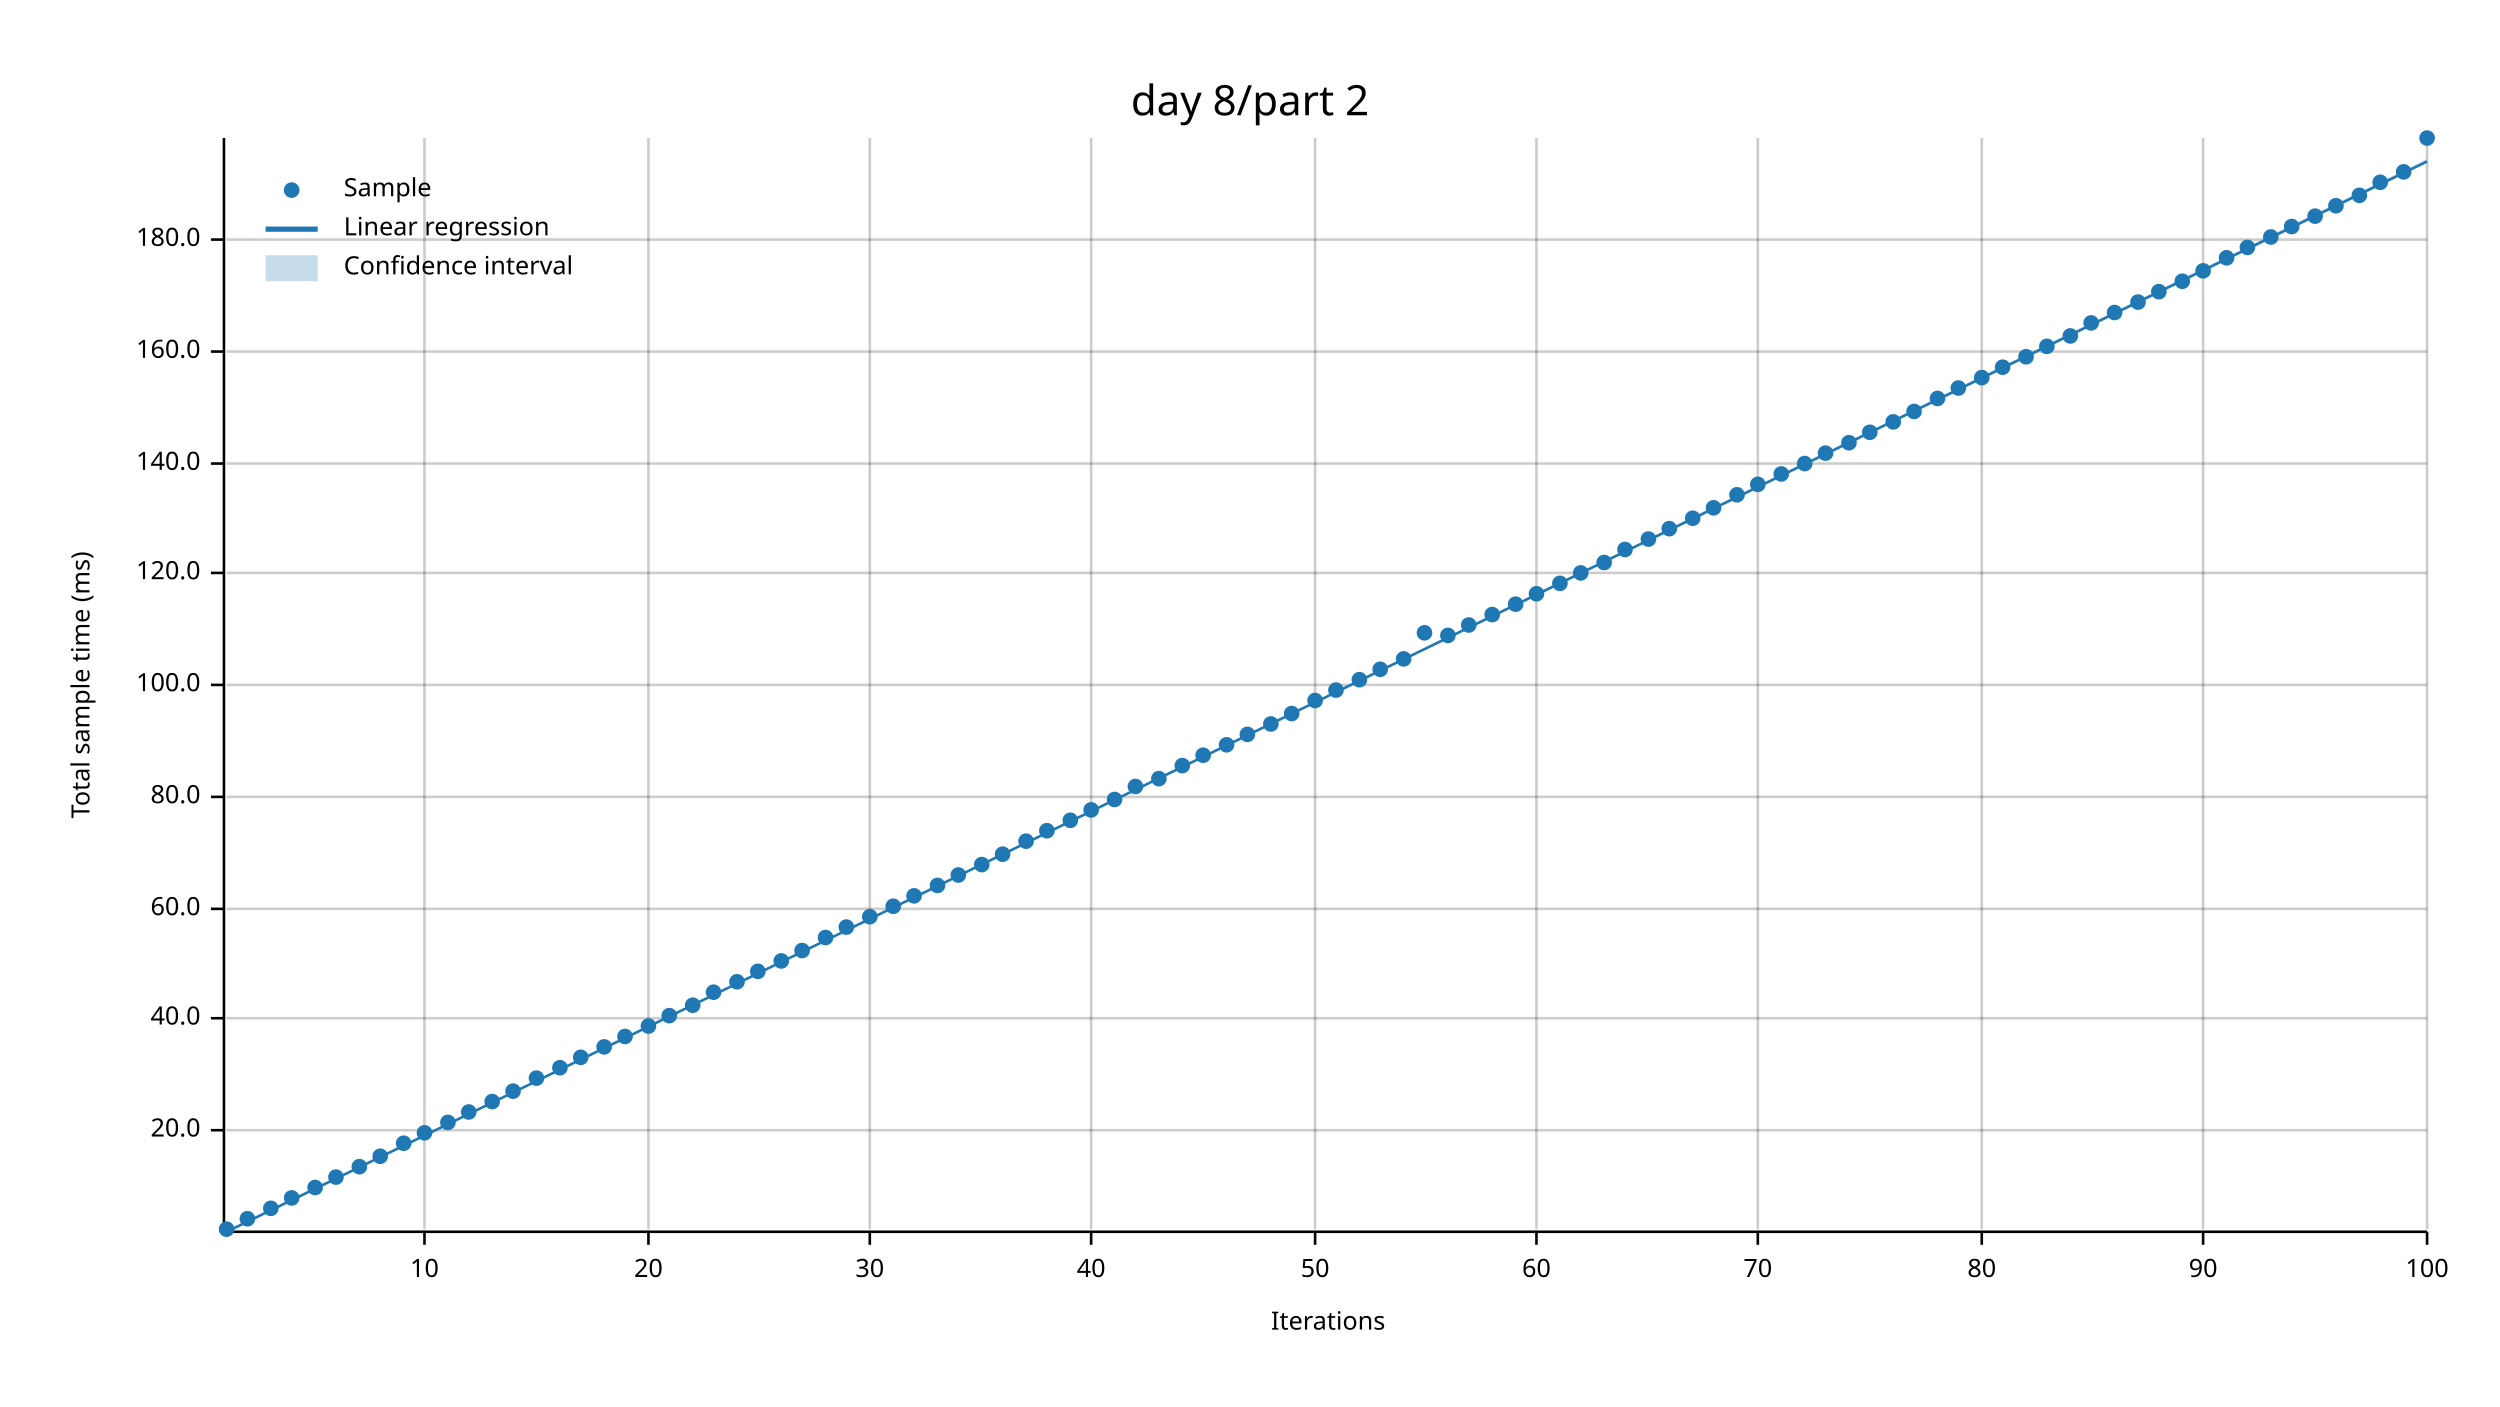
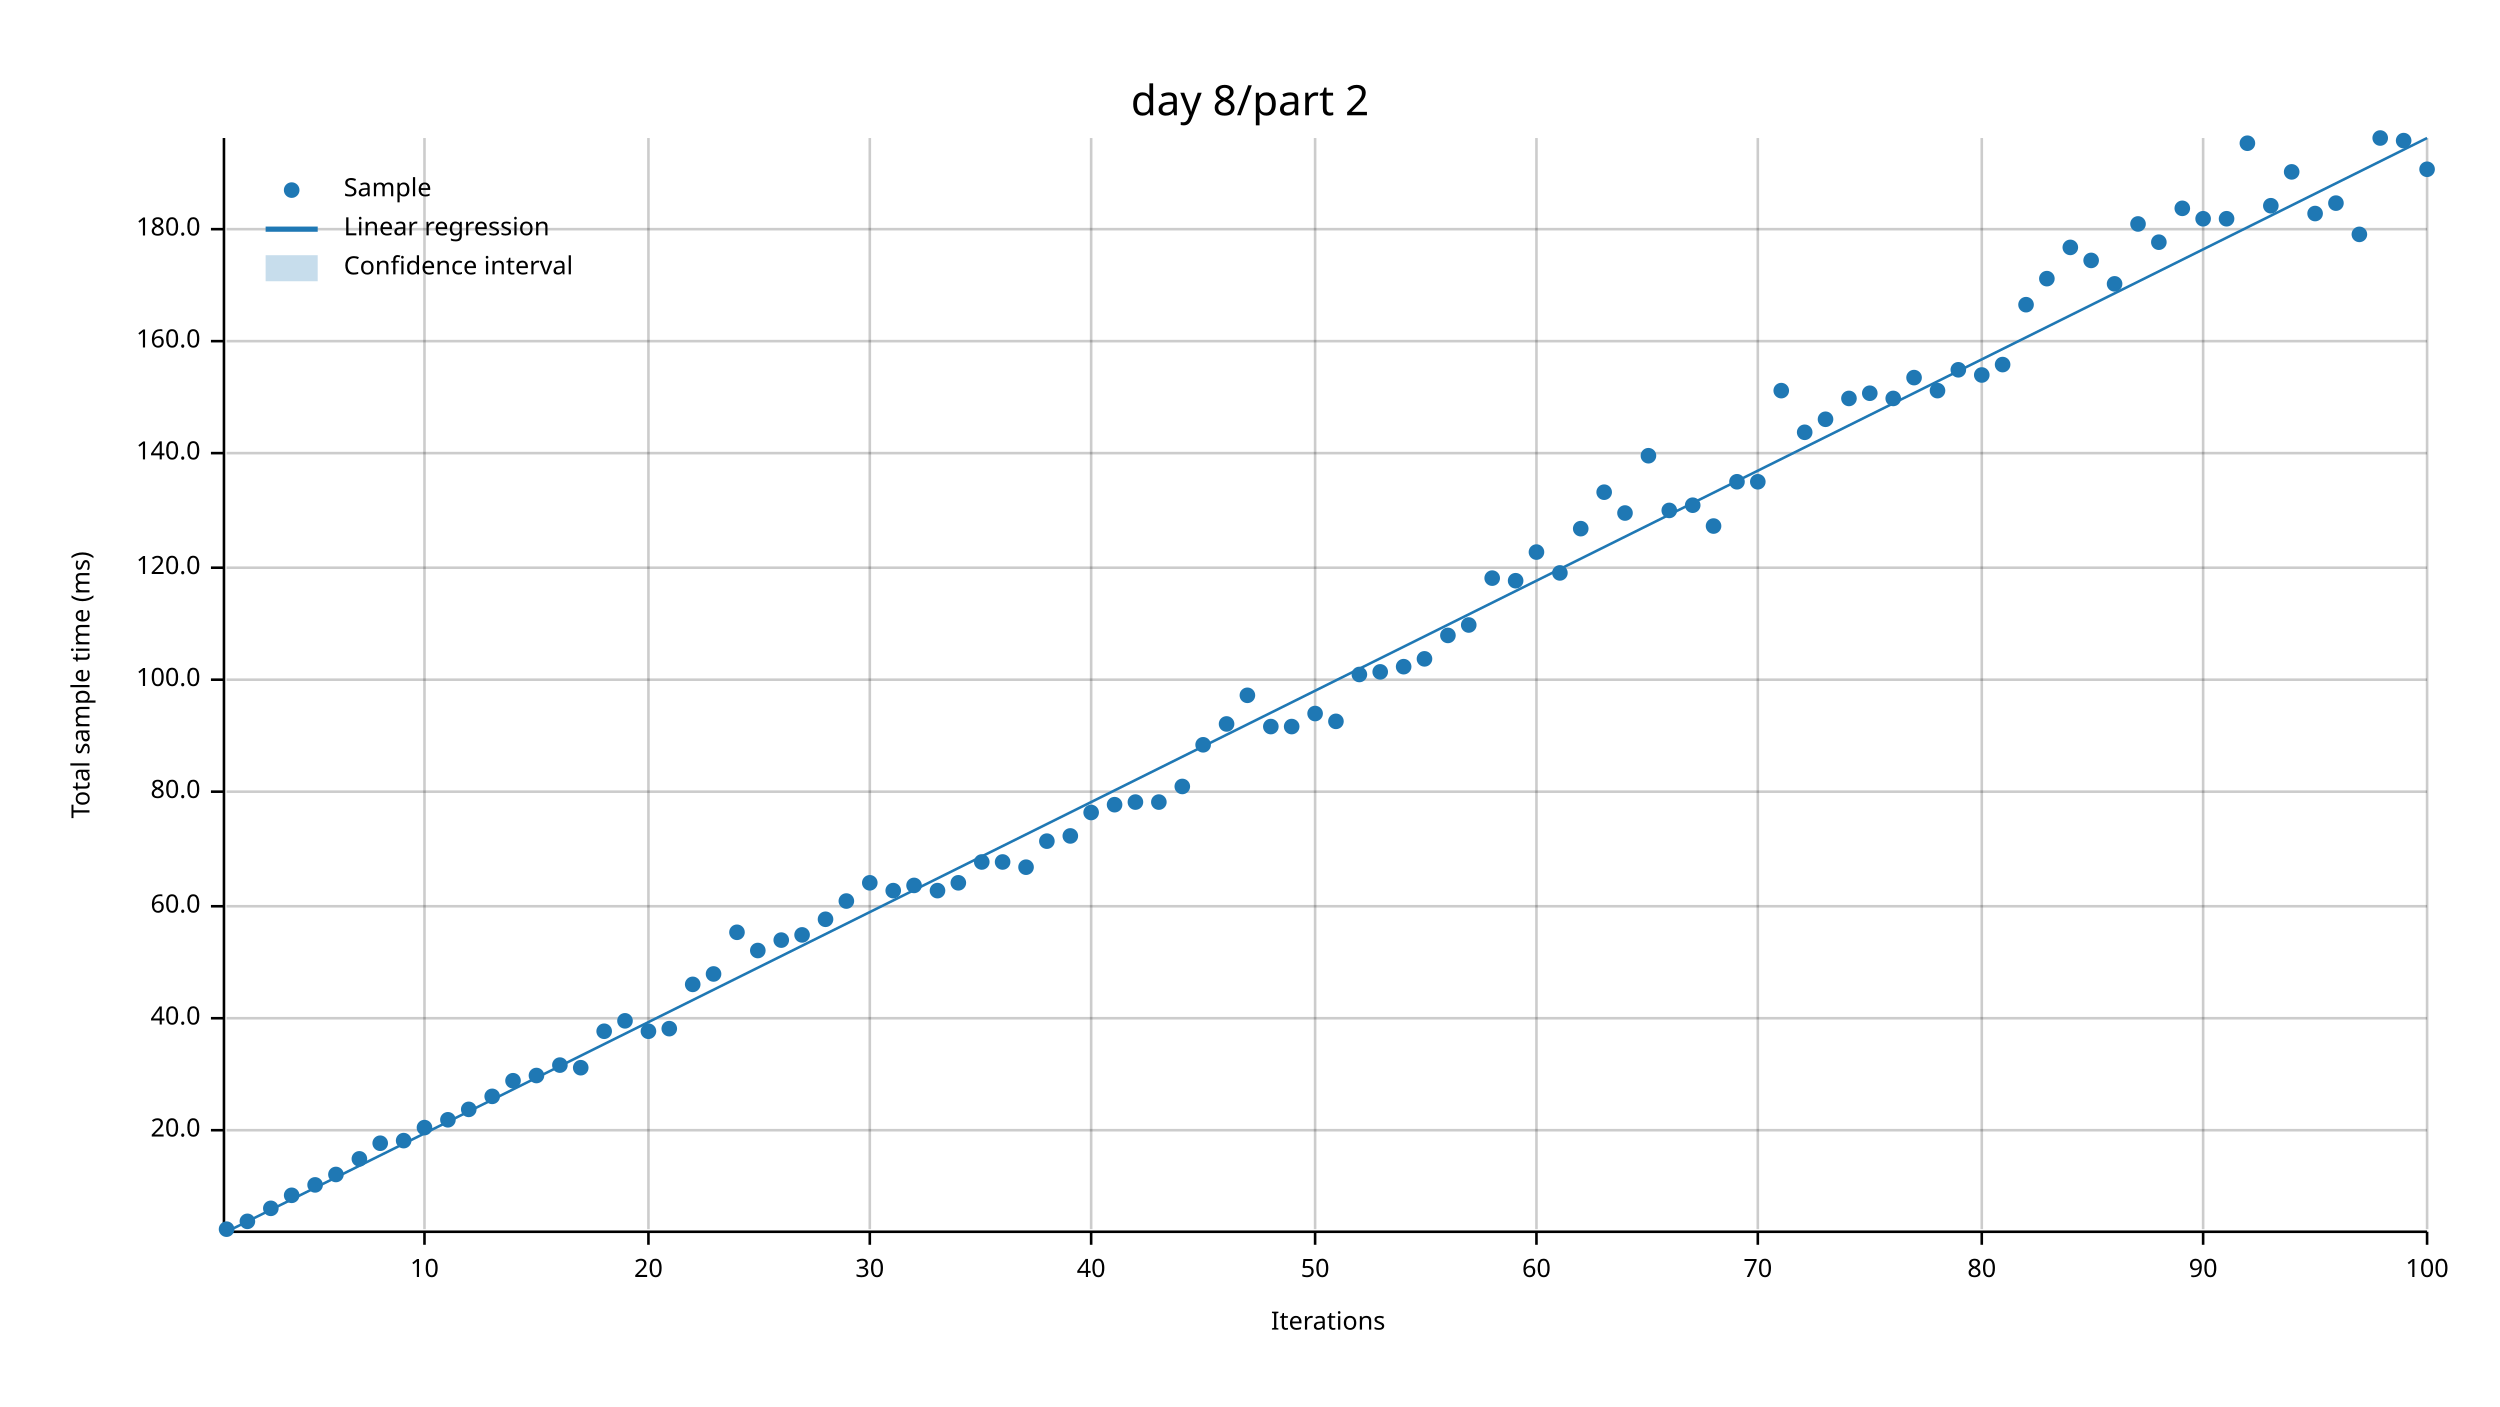
<svg xmlns="http://www.w3.org/2000/svg" width="960" height="540" viewBox="0 0 960 540">
  <text x="480" y="32" dy="0.76em" text-anchor="middle" font-family="sans-serif" font-size="16.129" opacity="1" fill="#000000">
day 8/part 2
</text>
  <text x="27" y="263" dy="0.76em" text-anchor="middle" font-family="sans-serif" font-size="9.677" opacity="1" fill="#000000" transform="rotate(270, 27, 263)">
Total sample time (ms)
</text>
  <text x="510" y="513" dy="-0.5ex" text-anchor="middle" font-family="sans-serif" font-size="9.677" opacity="1" fill="#000000">
Iterations
</text>
  <line opacity="0.2" stroke="#000000" stroke-width="1" x1="163" y1="472" x2="163" y2="53" />
  <line opacity="0.2" stroke="#000000" stroke-width="1" x1="249" y1="472" x2="249" y2="53" />
  <line opacity="0.2" stroke="#000000" stroke-width="1" x1="334" y1="472" x2="334" y2="53" />
  <line opacity="0.2" stroke="#000000" stroke-width="1" x1="419" y1="472" x2="419" y2="53" />
  <line opacity="0.2" stroke="#000000" stroke-width="1" x1="505" y1="472" x2="505" y2="53" />
  <line opacity="0.2" stroke="#000000" stroke-width="1" x1="590" y1="472" x2="590" y2="53" />
  <line opacity="0.2" stroke="#000000" stroke-width="1" x1="675" y1="472" x2="675" y2="53" />
  <line opacity="0.2" stroke="#000000" stroke-width="1" x1="761" y1="472" x2="761" y2="53" />
  <line opacity="0.2" stroke="#000000" stroke-width="1" x1="846" y1="472" x2="846" y2="53" />
  <line opacity="0.2" stroke="#000000" stroke-width="1" x1="932" y1="472" x2="932" y2="53" />
  <line opacity="0.2" stroke="#000000" stroke-width="1" x1="87" y1="434" x2="932" y2="434" />
  <line opacity="0.2" stroke="#000000" stroke-width="1" x1="87" y1="391" x2="932" y2="391" />
-   <line opacity="0.2" stroke="#000000" stroke-width="1" x1="87" y1="349" x2="932" y2="349" />
-   <line opacity="0.2" stroke="#000000" stroke-width="1" x1="87" y1="306" x2="932" y2="306" />
-   <line opacity="0.2" stroke="#000000" stroke-width="1" x1="87" y1="263" x2="932" y2="263" />
-   <line opacity="0.2" stroke="#000000" stroke-width="1" x1="87" y1="220" x2="932" y2="220" />
-   <line opacity="0.2" stroke="#000000" stroke-width="1" x1="87" y1="178" x2="932" y2="178" />
-   <line opacity="0.2" stroke="#000000" stroke-width="1" x1="87" y1="135" x2="932" y2="135" />
-   <line opacity="0.2" stroke="#000000" stroke-width="1" x1="87" y1="92" x2="932" y2="92" />
+   <line opacity="0.2" stroke="#000000" stroke-width="1" x1="87" y1="348" x2="932" y2="348" />
+   <line opacity="0.2" stroke="#000000" stroke-width="1" x1="87" y1="304" x2="932" y2="304" />
+   <line opacity="0.2" stroke="#000000" stroke-width="1" x1="87" y1="261" x2="932" y2="261" />
+   <line opacity="0.2" stroke="#000000" stroke-width="1" x1="87" y1="218" x2="932" y2="218" />
+   <line opacity="0.2" stroke="#000000" stroke-width="1" x1="87" y1="174" x2="932" y2="174" />
+   <line opacity="0.2" stroke="#000000" stroke-width="1" x1="87" y1="131" x2="932" y2="131" />
+   <line opacity="0.2" stroke="#000000" stroke-width="1" x1="87" y1="88" x2="932" y2="88" />
  <polyline fill="none" opacity="1" stroke="#000000" stroke-width="1" points="86,53 86,472 " />
  <text x="77" y="434" dy="0.5ex" text-anchor="end" font-family="sans-serif" font-size="9.677" opacity="1" fill="#000000">
20.0
</text>
  <polyline fill="none" opacity="1" stroke="#000000" stroke-width="1" points="81,434 86,434 " />
  <text x="77" y="391" dy="0.5ex" text-anchor="end" font-family="sans-serif" font-size="9.677" opacity="1" fill="#000000">
40.0
</text>
  <polyline fill="none" opacity="1" stroke="#000000" stroke-width="1" points="81,391 86,391 " />
-   <text x="77" y="349" dy="0.5ex" text-anchor="end" font-family="sans-serif" font-size="9.677" opacity="1" fill="#000000">
+   <text x="77" y="348" dy="0.5ex" text-anchor="end" font-family="sans-serif" font-size="9.677" opacity="1" fill="#000000">
60.0
</text>
-   <polyline fill="none" opacity="1" stroke="#000000" stroke-width="1" points="81,349 86,349 " />
-   <text x="77" y="306" dy="0.5ex" text-anchor="end" font-family="sans-serif" font-size="9.677" opacity="1" fill="#000000">
+   <polyline fill="none" opacity="1" stroke="#000000" stroke-width="1" points="81,348 86,348 " />
+   <text x="77" y="304" dy="0.5ex" text-anchor="end" font-family="sans-serif" font-size="9.677" opacity="1" fill="#000000">
80.0
</text>
-   <polyline fill="none" opacity="1" stroke="#000000" stroke-width="1" points="81,306 86,306 " />
-   <text x="77" y="263" dy="0.5ex" text-anchor="end" font-family="sans-serif" font-size="9.677" opacity="1" fill="#000000">
+   <polyline fill="none" opacity="1" stroke="#000000" stroke-width="1" points="81,304 86,304 " />
+   <text x="77" y="261" dy="0.5ex" text-anchor="end" font-family="sans-serif" font-size="9.677" opacity="1" fill="#000000">
100.0
</text>
-   <polyline fill="none" opacity="1" stroke="#000000" stroke-width="1" points="81,263 86,263 " />
-   <text x="77" y="220" dy="0.5ex" text-anchor="end" font-family="sans-serif" font-size="9.677" opacity="1" fill="#000000">
+   <polyline fill="none" opacity="1" stroke="#000000" stroke-width="1" points="81,261 86,261 " />
+   <text x="77" y="218" dy="0.5ex" text-anchor="end" font-family="sans-serif" font-size="9.677" opacity="1" fill="#000000">
120.0
</text>
-   <polyline fill="none" opacity="1" stroke="#000000" stroke-width="1" points="81,220 86,220 " />
-   <text x="77" y="178" dy="0.5ex" text-anchor="end" font-family="sans-serif" font-size="9.677" opacity="1" fill="#000000">
+   <polyline fill="none" opacity="1" stroke="#000000" stroke-width="1" points="81,218 86,218 " />
+   <text x="77" y="174" dy="0.5ex" text-anchor="end" font-family="sans-serif" font-size="9.677" opacity="1" fill="#000000">
140.0
</text>
-   <polyline fill="none" opacity="1" stroke="#000000" stroke-width="1" points="81,178 86,178 " />
-   <text x="77" y="135" dy="0.5ex" text-anchor="end" font-family="sans-serif" font-size="9.677" opacity="1" fill="#000000">
+   <polyline fill="none" opacity="1" stroke="#000000" stroke-width="1" points="81,174 86,174 " />
+   <text x="77" y="131" dy="0.5ex" text-anchor="end" font-family="sans-serif" font-size="9.677" opacity="1" fill="#000000">
160.0
</text>
-   <polyline fill="none" opacity="1" stroke="#000000" stroke-width="1" points="81,135 86,135 " />
-   <text x="77" y="92" dy="0.5ex" text-anchor="end" font-family="sans-serif" font-size="9.677" opacity="1" fill="#000000">
+   <polyline fill="none" opacity="1" stroke="#000000" stroke-width="1" points="81,131 86,131 " />
+   <text x="77" y="88" dy="0.5ex" text-anchor="end" font-family="sans-serif" font-size="9.677" opacity="1" fill="#000000">
180.0
</text>
-   <polyline fill="none" opacity="1" stroke="#000000" stroke-width="1" points="81,92 86,92 " />
+   <polyline fill="none" opacity="1" stroke="#000000" stroke-width="1" points="81,88 86,88 " />
  <polyline fill="none" opacity="1" stroke="#000000" stroke-width="1" points="87,473 932,473 " />
  <text x="163" y="483" dy="0.76em" text-anchor="middle" font-family="sans-serif" font-size="9.677" opacity="1" fill="#000000">
10
</text>
  <polyline fill="none" opacity="1" stroke="#000000" stroke-width="1" points="163,473 163,478 " />
  <text x="249" y="483" dy="0.76em" text-anchor="middle" font-family="sans-serif" font-size="9.677" opacity="1" fill="#000000">
20
</text>
  <polyline fill="none" opacity="1" stroke="#000000" stroke-width="1" points="249,473 249,478 " />
  <text x="334" y="483" dy="0.76em" text-anchor="middle" font-family="sans-serif" font-size="9.677" opacity="1" fill="#000000">
30
</text>
  <polyline fill="none" opacity="1" stroke="#000000" stroke-width="1" points="334,473 334,478 " />
  <text x="419" y="483" dy="0.76em" text-anchor="middle" font-family="sans-serif" font-size="9.677" opacity="1" fill="#000000">
40
</text>
  <polyline fill="none" opacity="1" stroke="#000000" stroke-width="1" points="419,473 419,478 " />
  <text x="505" y="483" dy="0.76em" text-anchor="middle" font-family="sans-serif" font-size="9.677" opacity="1" fill="#000000">
50
</text>
  <polyline fill="none" opacity="1" stroke="#000000" stroke-width="1" points="505,473 505,478 " />
  <text x="590" y="483" dy="0.76em" text-anchor="middle" font-family="sans-serif" font-size="9.677" opacity="1" fill="#000000">
60
</text>
  <polyline fill="none" opacity="1" stroke="#000000" stroke-width="1" points="590,473 590,478 " />
  <text x="675" y="483" dy="0.76em" text-anchor="middle" font-family="sans-serif" font-size="9.677" opacity="1" fill="#000000">
70
</text>
  <polyline fill="none" opacity="1" stroke="#000000" stroke-width="1" points="675,473 675,478 " />
  <text x="761" y="483" dy="0.76em" text-anchor="middle" font-family="sans-serif" font-size="9.677" opacity="1" fill="#000000">
80
</text>
  <polyline fill="none" opacity="1" stroke="#000000" stroke-width="1" points="761,473 761,478 " />
  <text x="846" y="483" dy="0.76em" text-anchor="middle" font-family="sans-serif" font-size="9.677" opacity="1" fill="#000000">
90
</text>
  <polyline fill="none" opacity="1" stroke="#000000" stroke-width="1" points="846,473 846,478 " />
  <text x="932" y="483" dy="0.76em" text-anchor="middle" font-family="sans-serif" font-size="9.677" opacity="1" fill="#000000">
100
</text>
  <polyline fill="none" opacity="1" stroke="#000000" stroke-width="1" points="932,473 932,478 " />
  <circle cx="87" cy="472" r="3" opacity="1" fill="#1F78B4" stroke="none" stroke-width="1" />
-   <circle cx="95" cy="468" r="3" opacity="1" fill="#1F78B4" stroke="none" stroke-width="1" />
+   <circle cx="95" cy="469" r="3" opacity="1" fill="#1F78B4" stroke="none" stroke-width="1" />
  <circle cx="104" cy="464" r="3" opacity="1" fill="#1F78B4" stroke="none" stroke-width="1" />
-   <circle cx="112" cy="460" r="3" opacity="1" fill="#1F78B4" stroke="none" stroke-width="1" />
-   <circle cx="121" cy="456" r="3" opacity="1" fill="#1F78B4" stroke="none" stroke-width="1" />
-   <circle cx="129" cy="452" r="3" opacity="1" fill="#1F78B4" stroke="none" stroke-width="1" />
-   <circle cx="138" cy="448" r="3" opacity="1" fill="#1F78B4" stroke="none" stroke-width="1" />
-   <circle cx="146" cy="444" r="3" opacity="1" fill="#1F78B4" stroke="none" stroke-width="1" />
-   <circle cx="155" cy="439" r="3" opacity="1" fill="#1F78B4" stroke="none" stroke-width="1" />
-   <circle cx="163" cy="435" r="3" opacity="1" fill="#1F78B4" stroke="none" stroke-width="1" />
-   <circle cx="172" cy="431" r="3" opacity="1" fill="#1F78B4" stroke="none" stroke-width="1" />
-   <circle cx="180" cy="427" r="3" opacity="1" fill="#1F78B4" stroke="none" stroke-width="1" />
-   <circle cx="189" cy="423" r="3" opacity="1" fill="#1F78B4" stroke="none" stroke-width="1" />
-   <circle cx="197" cy="419" r="3" opacity="1" fill="#1F78B4" stroke="none" stroke-width="1" />
-   <circle cx="206" cy="414" r="3" opacity="1" fill="#1F78B4" stroke="none" stroke-width="1" />
-   <circle cx="215" cy="410" r="3" opacity="1" fill="#1F78B4" stroke="none" stroke-width="1" />
-   <circle cx="223" cy="406" r="3" opacity="1" fill="#1F78B4" stroke="none" stroke-width="1" />
-   <circle cx="232" cy="402" r="3" opacity="1" fill="#1F78B4" stroke="none" stroke-width="1" />
-   <circle cx="240" cy="398" r="3" opacity="1" fill="#1F78B4" stroke="none" stroke-width="1" />
-   <circle cx="249" cy="394" r="3" opacity="1" fill="#1F78B4" stroke="none" stroke-width="1" />
-   <circle cx="257" cy="390" r="3" opacity="1" fill="#1F78B4" stroke="none" stroke-width="1" />
-   <circle cx="266" cy="386" r="3" opacity="1" fill="#1F78B4" stroke="none" stroke-width="1" />
-   <circle cx="274" cy="381" r="3" opacity="1" fill="#1F78B4" stroke="none" stroke-width="1" />
-   <circle cx="283" cy="377" r="3" opacity="1" fill="#1F78B4" stroke="none" stroke-width="1" />
-   <circle cx="291" cy="373" r="3" opacity="1" fill="#1F78B4" stroke="none" stroke-width="1" />
-   <circle cx="300" cy="369" r="3" opacity="1" fill="#1F78B4" stroke="none" stroke-width="1" />
-   <circle cx="308" cy="365" r="3" opacity="1" fill="#1F78B4" stroke="none" stroke-width="1" />
-   <circle cx="317" cy="360" r="3" opacity="1" fill="#1F78B4" stroke="none" stroke-width="1" />
-   <circle cx="325" cy="356" r="3" opacity="1" fill="#1F78B4" stroke="none" stroke-width="1" />
-   <circle cx="334" cy="352" r="3" opacity="1" fill="#1F78B4" stroke="none" stroke-width="1" />
-   <circle cx="343" cy="348" r="3" opacity="1" fill="#1F78B4" stroke="none" stroke-width="1" />
-   <circle cx="351" cy="344" r="3" opacity="1" fill="#1F78B4" stroke="none" stroke-width="1" />
-   <circle cx="360" cy="340" r="3" opacity="1" fill="#1F78B4" stroke="none" stroke-width="1" />
-   <circle cx="368" cy="336" r="3" opacity="1" fill="#1F78B4" stroke="none" stroke-width="1" />
-   <circle cx="377" cy="332" r="3" opacity="1" fill="#1F78B4" stroke="none" stroke-width="1" />
-   <circle cx="385" cy="328" r="3" opacity="1" fill="#1F78B4" stroke="none" stroke-width="1" />
-   <circle cx="394" cy="323" r="3" opacity="1" fill="#1F78B4" stroke="none" stroke-width="1" />
-   <circle cx="402" cy="319" r="3" opacity="1" fill="#1F78B4" stroke="none" stroke-width="1" />
-   <circle cx="411" cy="315" r="3" opacity="1" fill="#1F78B4" stroke="none" stroke-width="1" />
-   <circle cx="419" cy="311" r="3" opacity="1" fill="#1F78B4" stroke="none" stroke-width="1" />
-   <circle cx="428" cy="307" r="3" opacity="1" fill="#1F78B4" stroke="none" stroke-width="1" />
-   <circle cx="436" cy="302" r="3" opacity="1" fill="#1F78B4" stroke="none" stroke-width="1" />
-   <circle cx="445" cy="299" r="3" opacity="1" fill="#1F78B4" stroke="none" stroke-width="1" />
-   <circle cx="454" cy="294" r="3" opacity="1" fill="#1F78B4" stroke="none" stroke-width="1" />
-   <circle cx="462" cy="290" r="3" opacity="1" fill="#1F78B4" stroke="none" stroke-width="1" />
-   <circle cx="471" cy="286" r="3" opacity="1" fill="#1F78B4" stroke="none" stroke-width="1" />
-   <circle cx="479" cy="282" r="3" opacity="1" fill="#1F78B4" stroke="none" stroke-width="1" />
-   <circle cx="488" cy="278" r="3" opacity="1" fill="#1F78B4" stroke="none" stroke-width="1" />
-   <circle cx="496" cy="274" r="3" opacity="1" fill="#1F78B4" stroke="none" stroke-width="1" />
-   <circle cx="505" cy="269" r="3" opacity="1" fill="#1F78B4" stroke="none" stroke-width="1" />
-   <circle cx="513" cy="265" r="3" opacity="1" fill="#1F78B4" stroke="none" stroke-width="1" />
-   <circle cx="522" cy="261" r="3" opacity="1" fill="#1F78B4" stroke="none" stroke-width="1" />
-   <circle cx="530" cy="257" r="3" opacity="1" fill="#1F78B4" stroke="none" stroke-width="1" />
-   <circle cx="539" cy="253" r="3" opacity="1" fill="#1F78B4" stroke="none" stroke-width="1" />
-   <circle cx="547" cy="243" r="3" opacity="1" fill="#1F78B4" stroke="none" stroke-width="1" />
+   <circle cx="112" cy="459" r="3" opacity="1" fill="#1F78B4" stroke="none" stroke-width="1" />
+   <circle cx="121" cy="455" r="3" opacity="1" fill="#1F78B4" stroke="none" stroke-width="1" />
+   <circle cx="129" cy="451" r="3" opacity="1" fill="#1F78B4" stroke="none" stroke-width="1" />
+   <circle cx="138" cy="445" r="3" opacity="1" fill="#1F78B4" stroke="none" stroke-width="1" />
+   <circle cx="146" cy="439" r="3" opacity="1" fill="#1F78B4" stroke="none" stroke-width="1" />
+   <circle cx="155" cy="438" r="3" opacity="1" fill="#1F78B4" stroke="none" stroke-width="1" />
+   <circle cx="163" cy="433" r="3" opacity="1" fill="#1F78B4" stroke="none" stroke-width="1" />
+   <circle cx="172" cy="430" r="3" opacity="1" fill="#1F78B4" stroke="none" stroke-width="1" />
+   <circle cx="180" cy="426" r="3" opacity="1" fill="#1F78B4" stroke="none" stroke-width="1" />
+   <circle cx="189" cy="421" r="3" opacity="1" fill="#1F78B4" stroke="none" stroke-width="1" />
+   <circle cx="197" cy="415" r="3" opacity="1" fill="#1F78B4" stroke="none" stroke-width="1" />
+   <circle cx="206" cy="413" r="3" opacity="1" fill="#1F78B4" stroke="none" stroke-width="1" />
+   <circle cx="215" cy="409" r="3" opacity="1" fill="#1F78B4" stroke="none" stroke-width="1" />
+   <circle cx="223" cy="410" r="3" opacity="1" fill="#1F78B4" stroke="none" stroke-width="1" />
+   <circle cx="232" cy="396" r="3" opacity="1" fill="#1F78B4" stroke="none" stroke-width="1" />
+   <circle cx="240" cy="392" r="3" opacity="1" fill="#1F78B4" stroke="none" stroke-width="1" />
+   <circle cx="249" cy="396" r="3" opacity="1" fill="#1F78B4" stroke="none" stroke-width="1" />
+   <circle cx="257" cy="395" r="3" opacity="1" fill="#1F78B4" stroke="none" stroke-width="1" />
+   <circle cx="266" cy="378" r="3" opacity="1" fill="#1F78B4" stroke="none" stroke-width="1" />
+   <circle cx="274" cy="374" r="3" opacity="1" fill="#1F78B4" stroke="none" stroke-width="1" />
+   <circle cx="283" cy="358" r="3" opacity="1" fill="#1F78B4" stroke="none" stroke-width="1" />
+   <circle cx="291" cy="365" r="3" opacity="1" fill="#1F78B4" stroke="none" stroke-width="1" />
+   <circle cx="300" cy="361" r="3" opacity="1" fill="#1F78B4" stroke="none" stroke-width="1" />
+   <circle cx="308" cy="359" r="3" opacity="1" fill="#1F78B4" stroke="none" stroke-width="1" />
+   <circle cx="317" cy="353" r="3" opacity="1" fill="#1F78B4" stroke="none" stroke-width="1" />
+   <circle cx="325" cy="346" r="3" opacity="1" fill="#1F78B4" stroke="none" stroke-width="1" />
+   <circle cx="334" cy="339" r="3" opacity="1" fill="#1F78B4" stroke="none" stroke-width="1" />
+   <circle cx="343" cy="342" r="3" opacity="1" fill="#1F78B4" stroke="none" stroke-width="1" />
+   <circle cx="351" cy="340" r="3" opacity="1" fill="#1F78B4" stroke="none" stroke-width="1" />
+   <circle cx="360" cy="342" r="3" opacity="1" fill="#1F78B4" stroke="none" stroke-width="1" />
+   <circle cx="368" cy="339" r="3" opacity="1" fill="#1F78B4" stroke="none" stroke-width="1" />
+   <circle cx="377" cy="331" r="3" opacity="1" fill="#1F78B4" stroke="none" stroke-width="1" />
+   <circle cx="385" cy="331" r="3" opacity="1" fill="#1F78B4" stroke="none" stroke-width="1" />
+   <circle cx="394" cy="333" r="3" opacity="1" fill="#1F78B4" stroke="none" stroke-width="1" />
+   <circle cx="402" cy="323" r="3" opacity="1" fill="#1F78B4" stroke="none" stroke-width="1" />
+   <circle cx="411" cy="321" r="3" opacity="1" fill="#1F78B4" stroke="none" stroke-width="1" />
+   <circle cx="419" cy="312" r="3" opacity="1" fill="#1F78B4" stroke="none" stroke-width="1" />
+   <circle cx="428" cy="309" r="3" opacity="1" fill="#1F78B4" stroke="none" stroke-width="1" />
+   <circle cx="436" cy="308" r="3" opacity="1" fill="#1F78B4" stroke="none" stroke-width="1" />
+   <circle cx="445" cy="308" r="3" opacity="1" fill="#1F78B4" stroke="none" stroke-width="1" />
+   <circle cx="454" cy="302" r="3" opacity="1" fill="#1F78B4" stroke="none" stroke-width="1" />
+   <circle cx="462" cy="286" r="3" opacity="1" fill="#1F78B4" stroke="none" stroke-width="1" />
+   <circle cx="471" cy="278" r="3" opacity="1" fill="#1F78B4" stroke="none" stroke-width="1" />
+   <circle cx="479" cy="267" r="3" opacity="1" fill="#1F78B4" stroke="none" stroke-width="1" />
+   <circle cx="488" cy="279" r="3" opacity="1" fill="#1F78B4" stroke="none" stroke-width="1" />
+   <circle cx="496" cy="279" r="3" opacity="1" fill="#1F78B4" stroke="none" stroke-width="1" />
+   <circle cx="505" cy="274" r="3" opacity="1" fill="#1F78B4" stroke="none" stroke-width="1" />
+   <circle cx="513" cy="277" r="3" opacity="1" fill="#1F78B4" stroke="none" stroke-width="1" />
+   <circle cx="522" cy="259" r="3" opacity="1" fill="#1F78B4" stroke="none" stroke-width="1" />
+   <circle cx="530" cy="258" r="3" opacity="1" fill="#1F78B4" stroke="none" stroke-width="1" />
+   <circle cx="539" cy="256" r="3" opacity="1" fill="#1F78B4" stroke="none" stroke-width="1" />
+   <circle cx="547" cy="253" r="3" opacity="1" fill="#1F78B4" stroke="none" stroke-width="1" />
  <circle cx="556" cy="244" r="3" opacity="1" fill="#1F78B4" stroke="none" stroke-width="1" />
  <circle cx="564" cy="240" r="3" opacity="1" fill="#1F78B4" stroke="none" stroke-width="1" />
-   <circle cx="573" cy="236" r="3" opacity="1" fill="#1F78B4" stroke="none" stroke-width="1" />
-   <circle cx="582" cy="232" r="3" opacity="1" fill="#1F78B4" stroke="none" stroke-width="1" />
-   <circle cx="590" cy="228" r="3" opacity="1" fill="#1F78B4" stroke="none" stroke-width="1" />
-   <circle cx="599" cy="224" r="3" opacity="1" fill="#1F78B4" stroke="none" stroke-width="1" />
-   <circle cx="607" cy="220" r="3" opacity="1" fill="#1F78B4" stroke="none" stroke-width="1" />
-   <circle cx="616" cy="216" r="3" opacity="1" fill="#1F78B4" stroke="none" stroke-width="1" />
-   <circle cx="624" cy="211" r="3" opacity="1" fill="#1F78B4" stroke="none" stroke-width="1" />
-   <circle cx="633" cy="207" r="3" opacity="1" fill="#1F78B4" stroke="none" stroke-width="1" />
-   <circle cx="641" cy="203" r="3" opacity="1" fill="#1F78B4" stroke="none" stroke-width="1" />
-   <circle cx="650" cy="199" r="3" opacity="1" fill="#1F78B4" stroke="none" stroke-width="1" />
-   <circle cx="658" cy="195" r="3" opacity="1" fill="#1F78B4" stroke="none" stroke-width="1" />
-   <circle cx="667" cy="190" r="3" opacity="1" fill="#1F78B4" stroke="none" stroke-width="1" />
-   <circle cx="675" cy="186" r="3" opacity="1" fill="#1F78B4" stroke="none" stroke-width="1" />
-   <circle cx="684" cy="182" r="3" opacity="1" fill="#1F78B4" stroke="none" stroke-width="1" />
-   <circle cx="693" cy="178" r="3" opacity="1" fill="#1F78B4" stroke="none" stroke-width="1" />
-   <circle cx="701" cy="174" r="3" opacity="1" fill="#1F78B4" stroke="none" stroke-width="1" />
-   <circle cx="710" cy="170" r="3" opacity="1" fill="#1F78B4" stroke="none" stroke-width="1" />
-   <circle cx="718" cy="166" r="3" opacity="1" fill="#1F78B4" stroke="none" stroke-width="1" />
-   <circle cx="727" cy="162" r="3" opacity="1" fill="#1F78B4" stroke="none" stroke-width="1" />
-   <circle cx="735" cy="158" r="3" opacity="1" fill="#1F78B4" stroke="none" stroke-width="1" />
-   <circle cx="744" cy="153" r="3" opacity="1" fill="#1F78B4" stroke="none" stroke-width="1" />
-   <circle cx="752" cy="149" r="3" opacity="1" fill="#1F78B4" stroke="none" stroke-width="1" />
-   <circle cx="761" cy="145" r="3" opacity="1" fill="#1F78B4" stroke="none" stroke-width="1" />
-   <circle cx="769" cy="141" r="3" opacity="1" fill="#1F78B4" stroke="none" stroke-width="1" />
-   <circle cx="778" cy="137" r="3" opacity="1" fill="#1F78B4" stroke="none" stroke-width="1" />
-   <circle cx="786" cy="133" r="3" opacity="1" fill="#1F78B4" stroke="none" stroke-width="1" />
-   <circle cx="795" cy="129" r="3" opacity="1" fill="#1F78B4" stroke="none" stroke-width="1" />
-   <circle cx="803" cy="124" r="3" opacity="1" fill="#1F78B4" stroke="none" stroke-width="1" />
-   <circle cx="812" cy="120" r="3" opacity="1" fill="#1F78B4" stroke="none" stroke-width="1" />
-   <circle cx="821" cy="116" r="3" opacity="1" fill="#1F78B4" stroke="none" stroke-width="1" />
-   <circle cx="829" cy="112" r="3" opacity="1" fill="#1F78B4" stroke="none" stroke-width="1" />
-   <circle cx="838" cy="108" r="3" opacity="1" fill="#1F78B4" stroke="none" stroke-width="1" />
-   <circle cx="846" cy="104" r="3" opacity="1" fill="#1F78B4" stroke="none" stroke-width="1" />
-   <circle cx="855" cy="99" r="3" opacity="1" fill="#1F78B4" stroke="none" stroke-width="1" />
-   <circle cx="863" cy="95" r="3" opacity="1" fill="#1F78B4" stroke="none" stroke-width="1" />
-   <circle cx="872" cy="91" r="3" opacity="1" fill="#1F78B4" stroke="none" stroke-width="1" />
-   <circle cx="880" cy="87" r="3" opacity="1" fill="#1F78B4" stroke="none" stroke-width="1" />
-   <circle cx="889" cy="83" r="3" opacity="1" fill="#1F78B4" stroke="none" stroke-width="1" />
-   <circle cx="897" cy="79" r="3" opacity="1" fill="#1F78B4" stroke="none" stroke-width="1" />
-   <circle cx="906" cy="75" r="3" opacity="1" fill="#1F78B4" stroke="none" stroke-width="1" />
-   <circle cx="914" cy="70" r="3" opacity="1" fill="#1F78B4" stroke="none" stroke-width="1" />
-   <circle cx="923" cy="66" r="3" opacity="1" fill="#1F78B4" stroke="none" stroke-width="1" />
-   <circle cx="932" cy="53" r="3" opacity="1" fill="#1F78B4" stroke="none" stroke-width="1" />
-   <polyline fill="none" opacity="1" stroke="#1F78B4" stroke-width="1" points="87,473 932,62 " />
-   <polygon opacity="0.25" fill="#1F78B4" points="87,473 932,62 932,61 " />
+   <circle cx="573" cy="222" r="3" opacity="1" fill="#1F78B4" stroke="none" stroke-width="1" />
+   <circle cx="582" cy="223" r="3" opacity="1" fill="#1F78B4" stroke="none" stroke-width="1" />
+   <circle cx="590" cy="212" r="3" opacity="1" fill="#1F78B4" stroke="none" stroke-width="1" />
+   <circle cx="599" cy="220" r="3" opacity="1" fill="#1F78B4" stroke="none" stroke-width="1" />
+   <circle cx="607" cy="203" r="3" opacity="1" fill="#1F78B4" stroke="none" stroke-width="1" />
+   <circle cx="616" cy="189" r="3" opacity="1" fill="#1F78B4" stroke="none" stroke-width="1" />
+   <circle cx="624" cy="197" r="3" opacity="1" fill="#1F78B4" stroke="none" stroke-width="1" />
+   <circle cx="633" cy="175" r="3" opacity="1" fill="#1F78B4" stroke="none" stroke-width="1" />
+   <circle cx="641" cy="196" r="3" opacity="1" fill="#1F78B4" stroke="none" stroke-width="1" />
+   <circle cx="650" cy="194" r="3" opacity="1" fill="#1F78B4" stroke="none" stroke-width="1" />
+   <circle cx="658" cy="202" r="3" opacity="1" fill="#1F78B4" stroke="none" stroke-width="1" />
+   <circle cx="667" cy="185" r="3" opacity="1" fill="#1F78B4" stroke="none" stroke-width="1" />
+   <circle cx="675" cy="185" r="3" opacity="1" fill="#1F78B4" stroke="none" stroke-width="1" />
+   <circle cx="684" cy="150" r="3" opacity="1" fill="#1F78B4" stroke="none" stroke-width="1" />
+   <circle cx="693" cy="166" r="3" opacity="1" fill="#1F78B4" stroke="none" stroke-width="1" />
+   <circle cx="701" cy="161" r="3" opacity="1" fill="#1F78B4" stroke="none" stroke-width="1" />
+   <circle cx="710" cy="153" r="3" opacity="1" fill="#1F78B4" stroke="none" stroke-width="1" />
+   <circle cx="718" cy="151" r="3" opacity="1" fill="#1F78B4" stroke="none" stroke-width="1" />
+   <circle cx="727" cy="153" r="3" opacity="1" fill="#1F78B4" stroke="none" stroke-width="1" />
+   <circle cx="735" cy="145" r="3" opacity="1" fill="#1F78B4" stroke="none" stroke-width="1" />
+   <circle cx="744" cy="150" r="3" opacity="1" fill="#1F78B4" stroke="none" stroke-width="1" />
+   <circle cx="752" cy="142" r="3" opacity="1" fill="#1F78B4" stroke="none" stroke-width="1" />
+   <circle cx="761" cy="144" r="3" opacity="1" fill="#1F78B4" stroke="none" stroke-width="1" />
+   <circle cx="769" cy="140" r="3" opacity="1" fill="#1F78B4" stroke="none" stroke-width="1" />
+   <circle cx="778" cy="117" r="3" opacity="1" fill="#1F78B4" stroke="none" stroke-width="1" />
+   <circle cx="786" cy="107" r="3" opacity="1" fill="#1F78B4" stroke="none" stroke-width="1" />
+   <circle cx="795" cy="95" r="3" opacity="1" fill="#1F78B4" stroke="none" stroke-width="1" />
+   <circle cx="803" cy="100" r="3" opacity="1" fill="#1F78B4" stroke="none" stroke-width="1" />
+   <circle cx="812" cy="109" r="3" opacity="1" fill="#1F78B4" stroke="none" stroke-width="1" />
+   <circle cx="821" cy="86" r="3" opacity="1" fill="#1F78B4" stroke="none" stroke-width="1" />
+   <circle cx="829" cy="93" r="3" opacity="1" fill="#1F78B4" stroke="none" stroke-width="1" />
+   <circle cx="838" cy="80" r="3" opacity="1" fill="#1F78B4" stroke="none" stroke-width="1" />
+   <circle cx="846" cy="84" r="3" opacity="1" fill="#1F78B4" stroke="none" stroke-width="1" />
+   <circle cx="855" cy="84" r="3" opacity="1" fill="#1F78B4" stroke="none" stroke-width="1" />
+   <circle cx="863" cy="55" r="3" opacity="1" fill="#1F78B4" stroke="none" stroke-width="1" />
+   <circle cx="872" cy="79" r="3" opacity="1" fill="#1F78B4" stroke="none" stroke-width="1" />
+   <circle cx="880" cy="66" r="3" opacity="1" fill="#1F78B4" stroke="none" stroke-width="1" />
+   <circle cx="889" cy="82" r="3" opacity="1" fill="#1F78B4" stroke="none" stroke-width="1" />
+   <circle cx="897" cy="78" r="3" opacity="1" fill="#1F78B4" stroke="none" stroke-width="1" />
+   <circle cx="906" cy="90" r="3" opacity="1" fill="#1F78B4" stroke="none" stroke-width="1" />
+   <circle cx="914" cy="53" r="3" opacity="1" fill="#1F78B4" stroke="none" stroke-width="1" />
+   <circle cx="923" cy="54" r="3" opacity="1" fill="#1F78B4" stroke="none" stroke-width="1" />
+   <circle cx="932" cy="65" r="3" opacity="1" fill="#1F78B4" stroke="none" stroke-width="1" />
+   <polyline fill="none" opacity="1" stroke="#1F78B4" stroke-width="1" points="87,473 932,53 " />
+   <polygon opacity="0.25" fill="#1F78B4" points="87,473 932,53 932,53 " />
  <text x="132" y="68" dy="0.76em" text-anchor="start" font-family="sans-serif" font-size="9.677" opacity="1" fill="#000000">
Sample
</text>
  <text x="132" y="83" dy="0.76em" text-anchor="start" font-family="sans-serif" font-size="9.677" opacity="1" fill="#000000">
Linear regression
</text>
  <text x="132" y="98" dy="0.76em" text-anchor="start" font-family="sans-serif" font-size="9.677" opacity="1" fill="#000000">
Confidence interval
</text>
  <circle cx="112" cy="73" r="3" opacity="1" fill="#1F78B4" stroke="none" stroke-width="1" />
  <polyline fill="none" opacity="1" stroke="#1F78B4" stroke-width="2" points="102,88 122,88 " />
  <rect x="102" y="98" width="20" height="10" opacity="0.25" fill="#1F78B4" stroke="none" />
</svg>
